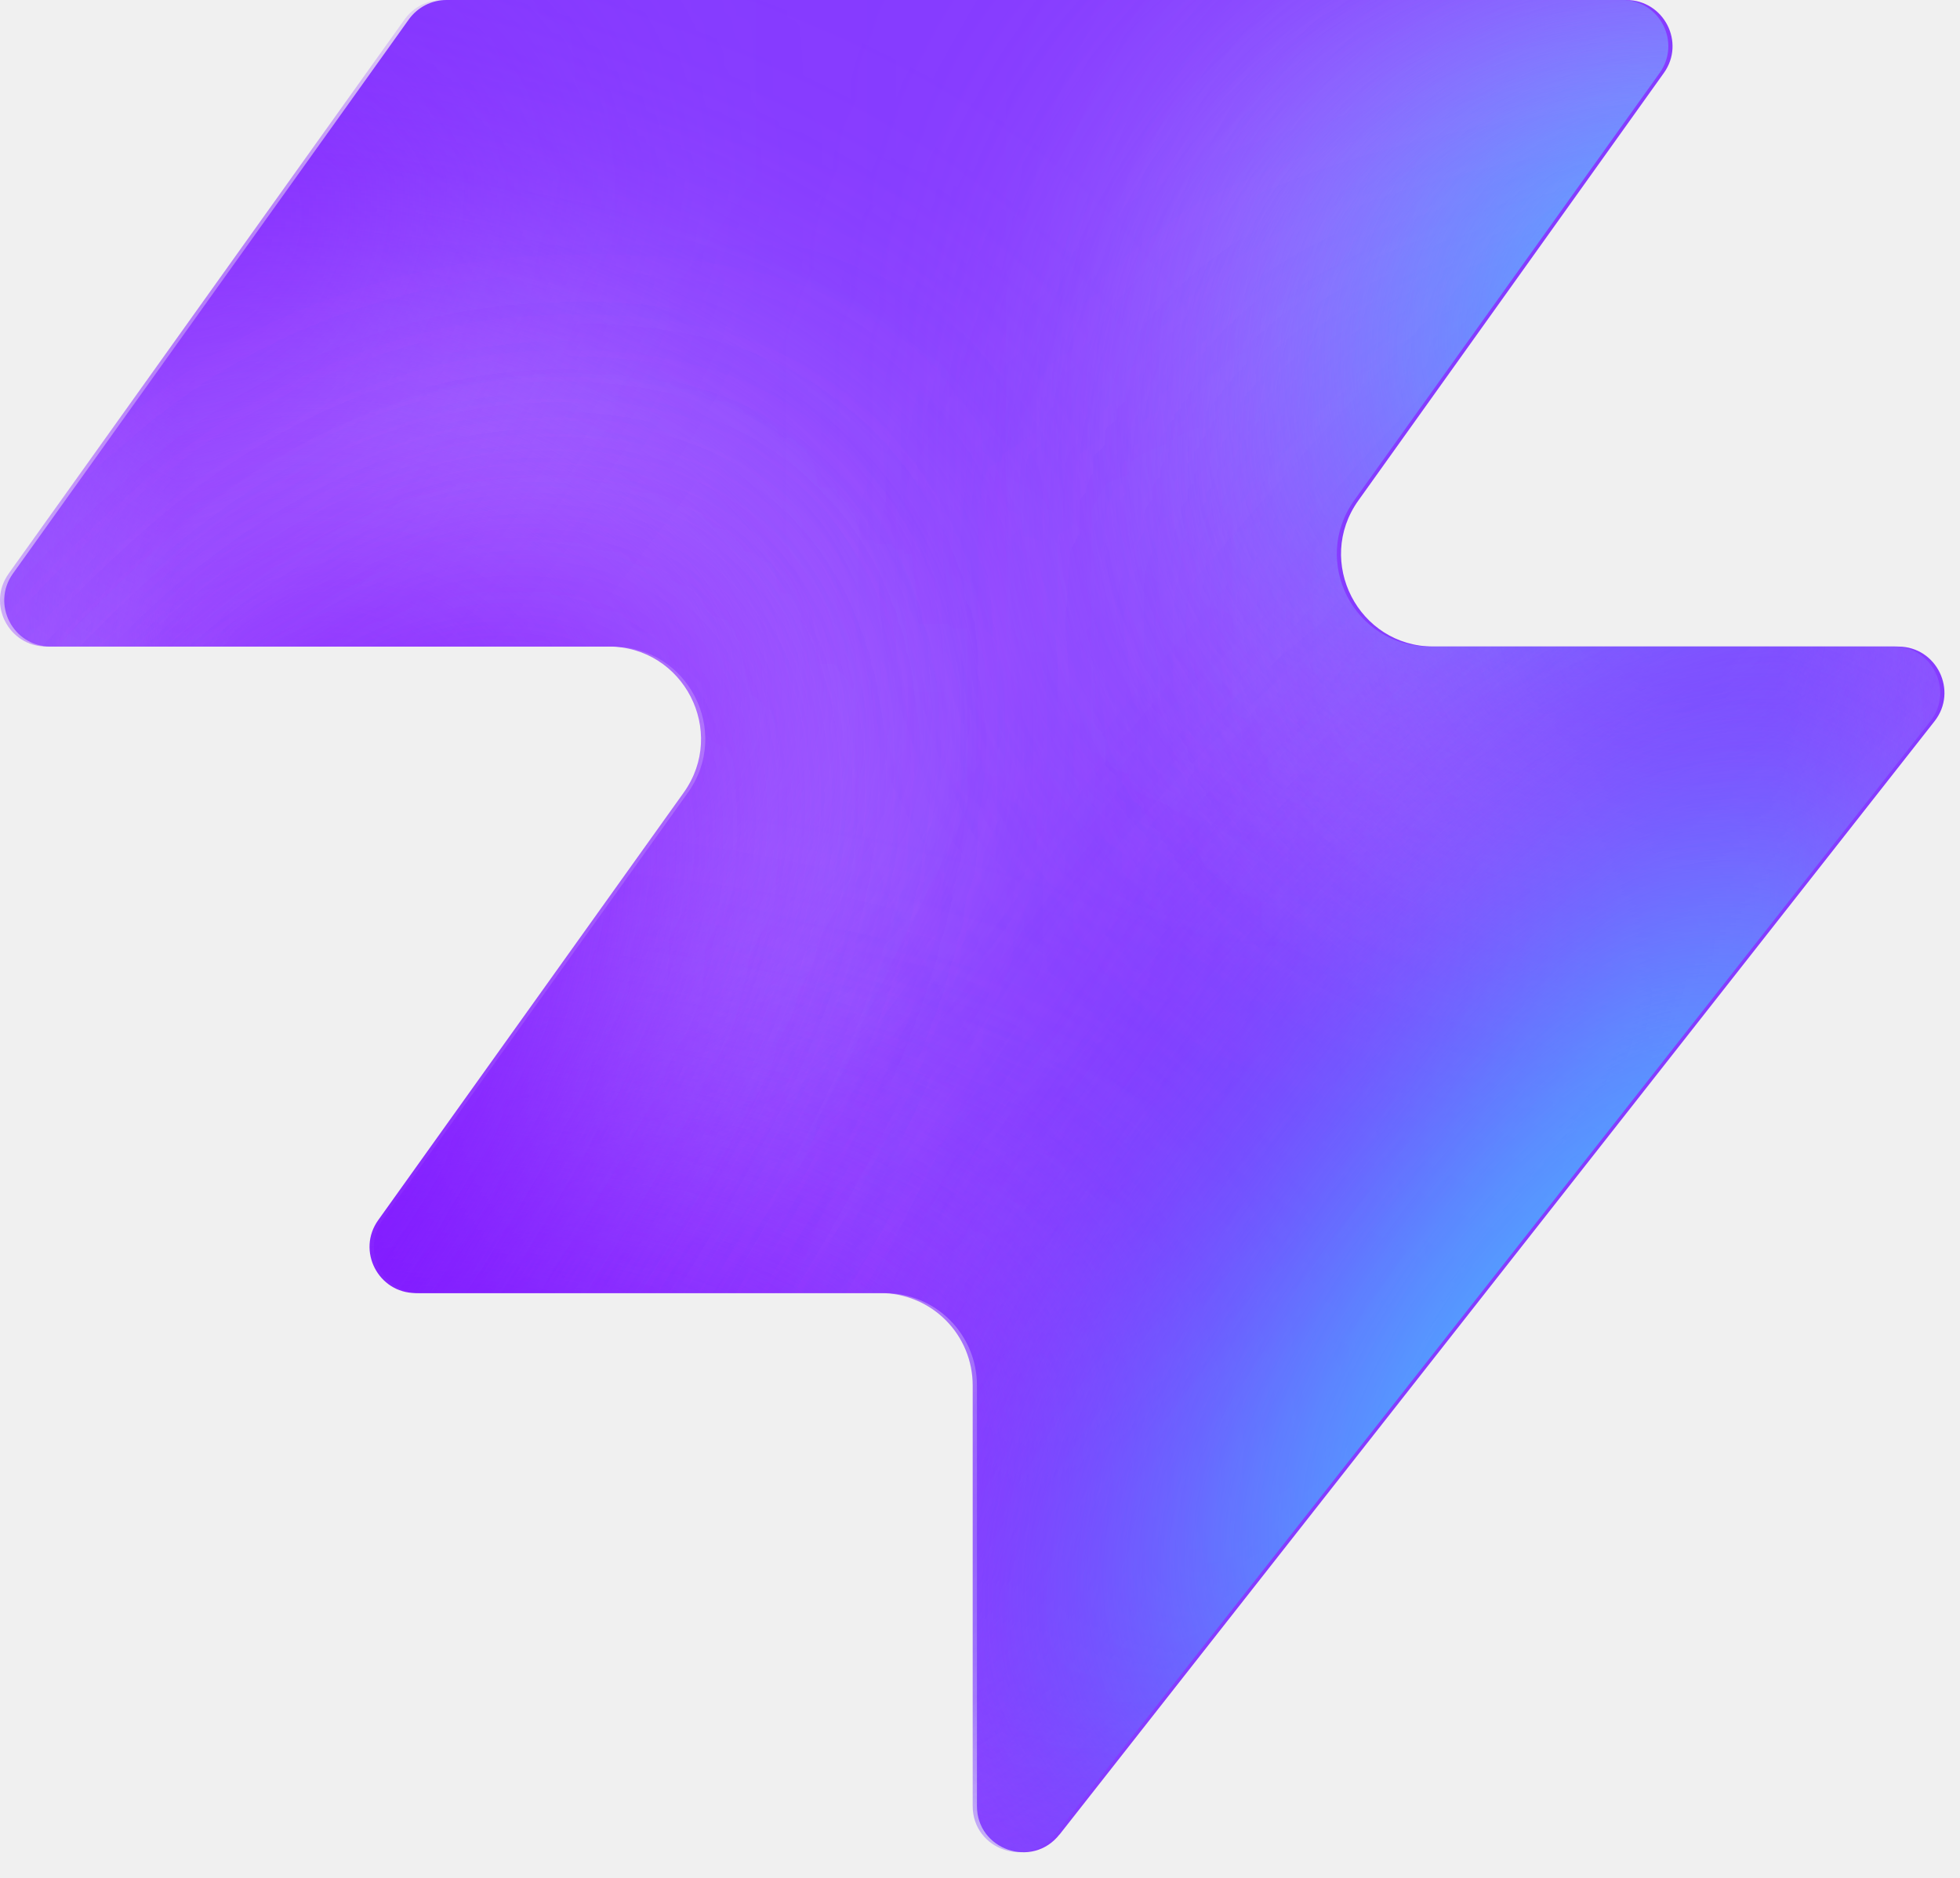
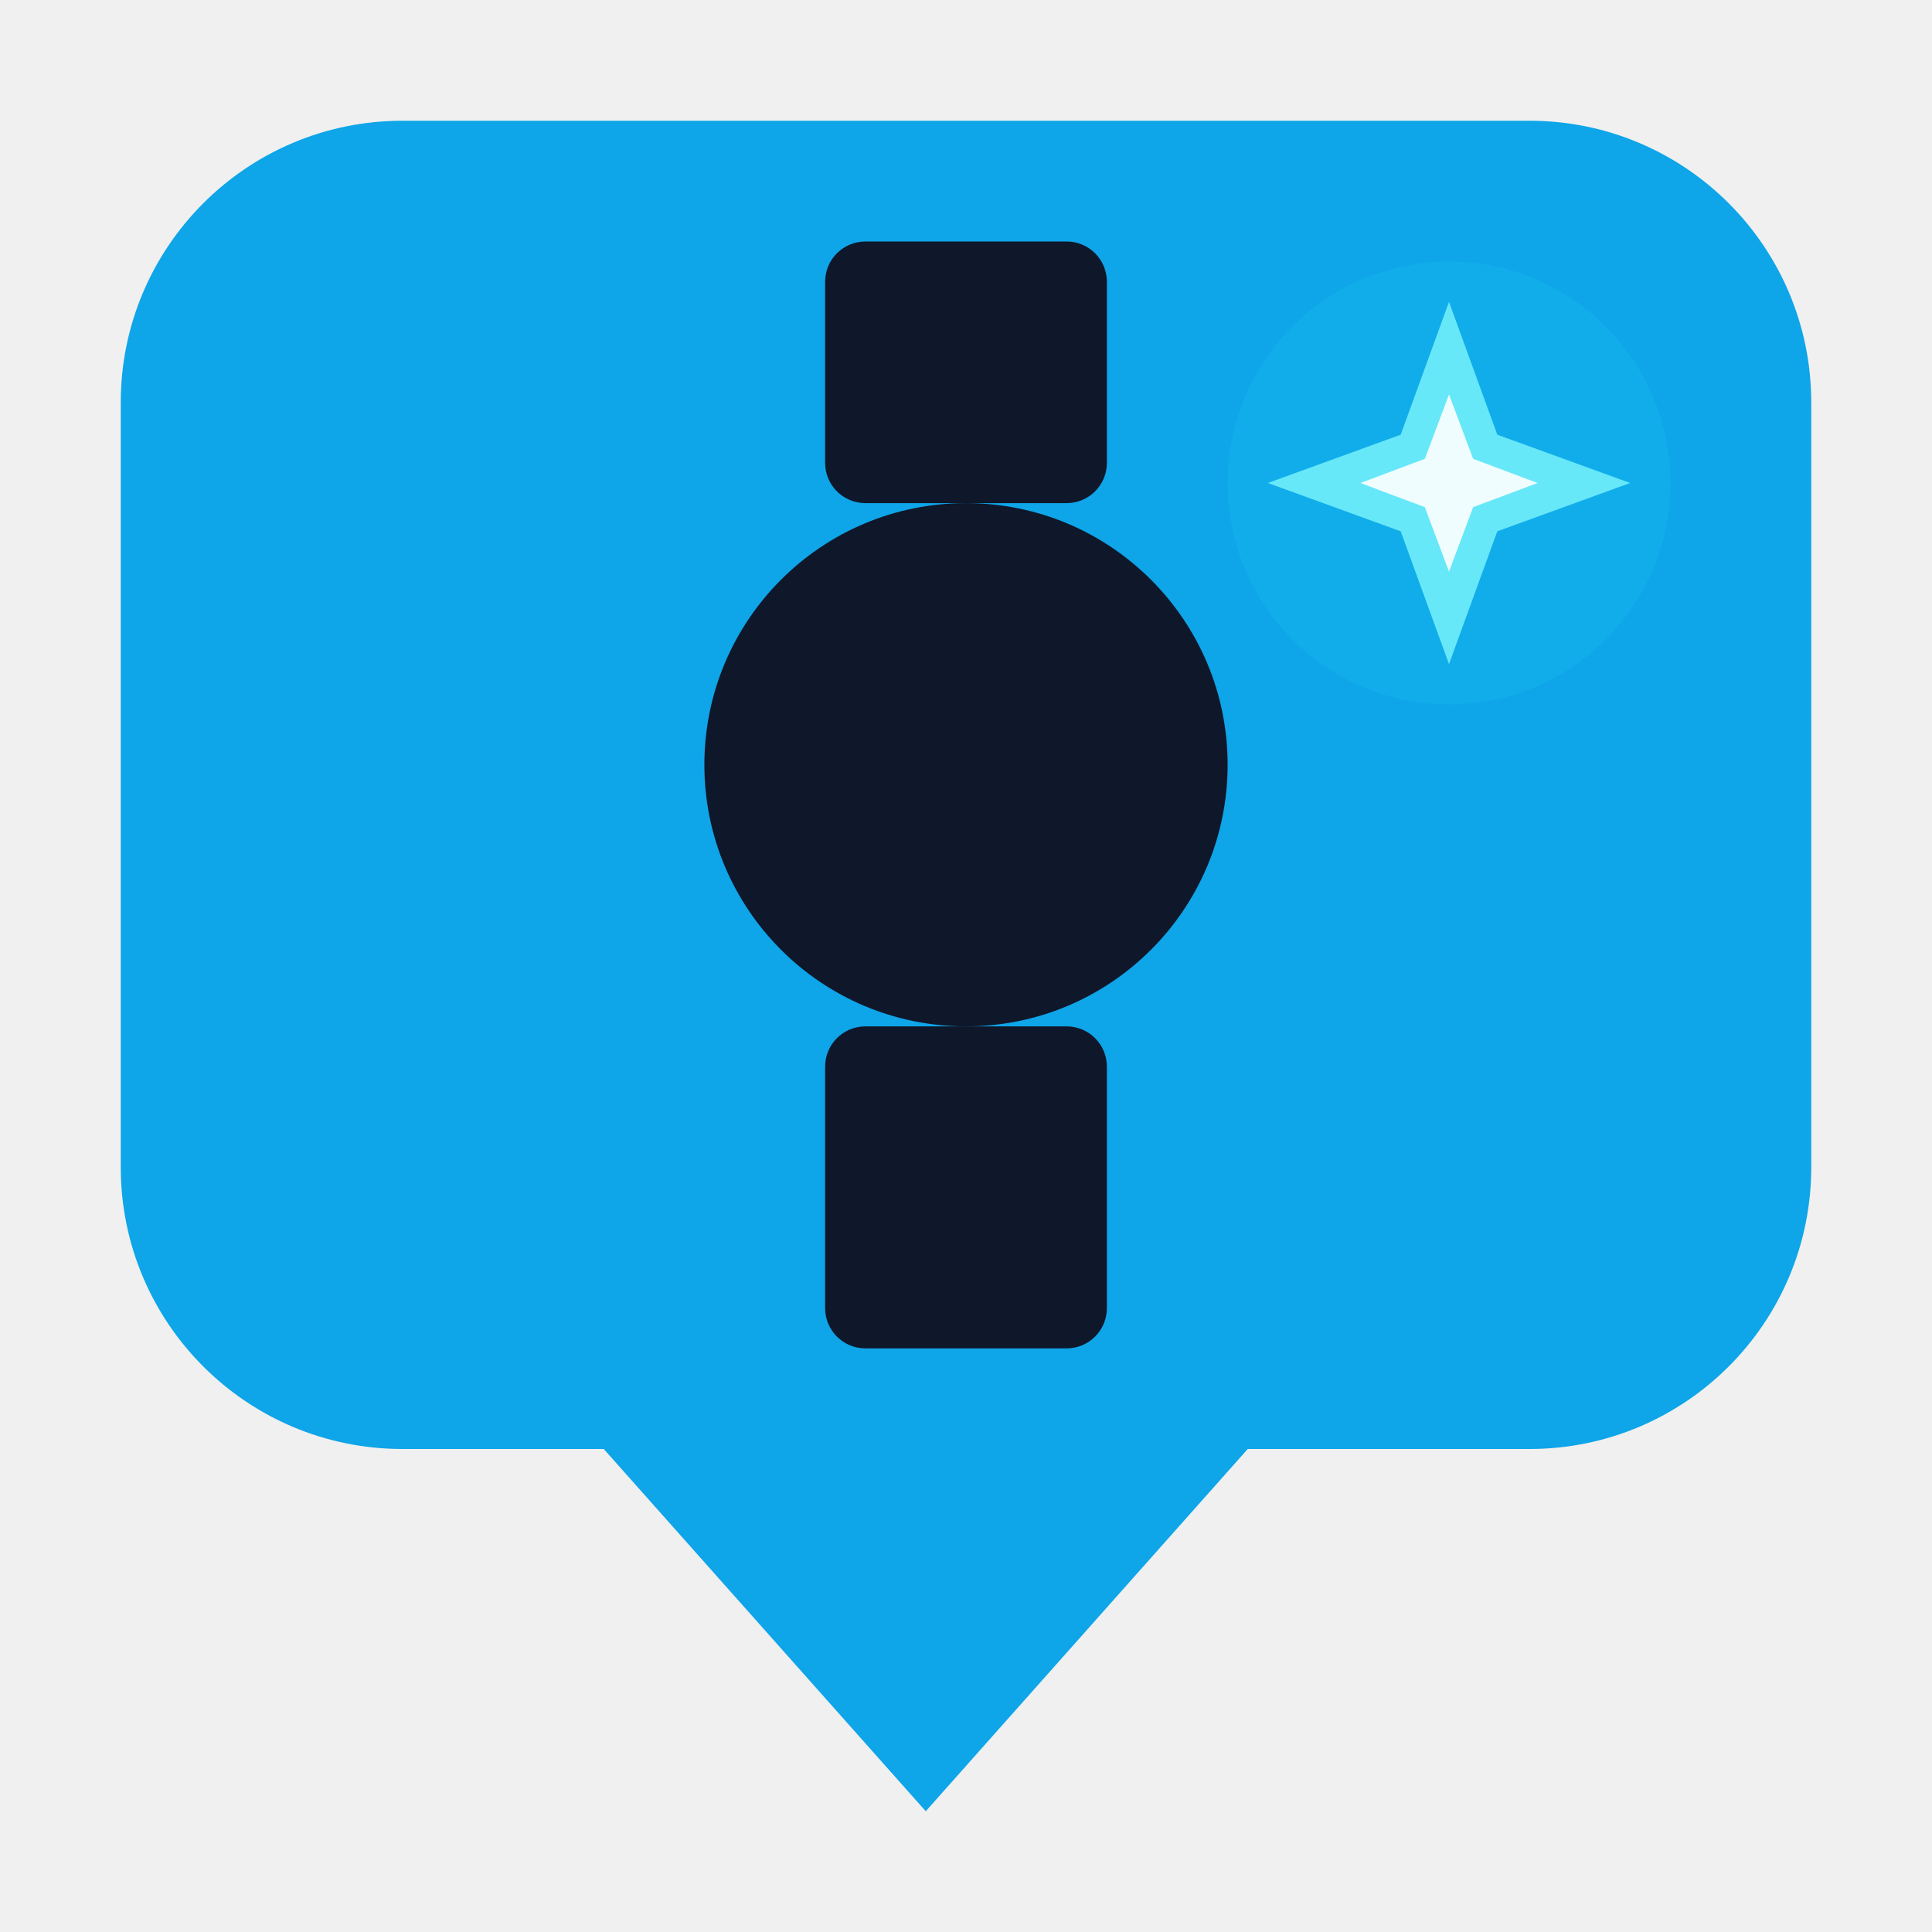
- <svg xmlns="http://www.w3.org/2000/svg" width="48" height="46" fill="none" viewBox="0 0 48 46">
-   <path fill="#863bff" d="M25.946 44.938c-.664.845-2.021.375-2.021-.698V33.937a2.26 2.26 0 0 0-2.262-2.262H10.287c-.92 0-1.456-1.04-.92-1.788l7.48-10.471c1.07-1.497 0-3.578-1.842-3.578H1.237c-.92 0-1.456-1.04-.92-1.788L10.013.474c.214-.297.556-.474.92-.474h28.894c.92 0 1.456 1.04.92 1.788l-7.48 10.471c-1.07 1.498 0 3.579 1.842 3.579h11.377c.943 0 1.473 1.088.89 1.83L25.947 44.94z" style="fill:#863bff;fill:color(display-p3 .525 .23 1);fill-opacity:1" />
-   <mask id="a" width="48" height="46" x="0" y="0" maskUnits="userSpaceOnUse" style="mask-type:alpha">
-     <path fill="#000" d="M25.842 44.938c-.664.844-2.021.375-2.021-.698V33.937a2.26 2.26 0 0 0-2.262-2.262H10.183c-.92 0-1.456-1.04-.92-1.788l7.48-10.471c1.07-1.498 0-3.579-1.842-3.579H1.133c-.92 0-1.456-1.04-.92-1.787L9.91.473c.214-.297.556-.474.92-.474h28.894c.92 0 1.456 1.04.92 1.788l-7.48 10.471c-1.07 1.498 0 3.578 1.842 3.578h11.377c.943 0 1.473 1.088.89 1.832L25.843 44.94z" style="fill:#000;fill-opacity:1" />
-   </mask>
-   <g mask="url(#a)">
-     <g filter="url(#b)">
-       <ellipse cx="5.508" cy="14.704" fill="#ede6ff" rx="5.508" ry="14.704" style="fill:#ede6ff;fill:color(display-p3 .927 .903 1);fill-opacity:1" transform="matrix(.00324 1 1 -.00324 -4.47 31.516)" />
-     </g>
-     <g filter="url(#c)">
-       <ellipse cx="10.399" cy="29.851" fill="#ede6ff" rx="10.399" ry="29.851" style="fill:#ede6ff;fill:color(display-p3 .927 .903 1);fill-opacity:1" transform="matrix(.00324 1 1 -.00324 -39.328 7.883)" />
-     </g>
-     <g filter="url(#d)">
-       <ellipse cx="5.508" cy="30.487" fill="#7e14ff" rx="5.508" ry="30.487" style="fill:#7e14ff;fill:color(display-p3 .492 .077 1);fill-opacity:1" transform="rotate(89.814 -25.913 -14.639)scale(1 -1)" />
-     </g>
-     <g filter="url(#e)">
-       <ellipse cx="5.508" cy="30.599" fill="#7e14ff" rx="5.508" ry="30.599" style="fill:#7e14ff;fill:color(display-p3 .492 .077 1);fill-opacity:1" transform="rotate(89.814 -32.644 -3.334)scale(1 -1)" />
-     </g>
-     <g filter="url(#f)">
-       <ellipse cx="5.508" cy="30.599" fill="#7e14ff" rx="5.508" ry="30.599" style="fill:#7e14ff;fill:color(display-p3 .492 .077 1);fill-opacity:1" transform="matrix(.00324 1 1 -.00324 -34.34 30.47)" />
-     </g>
-     <g filter="url(#g)">
-       <ellipse cx="14.072" cy="22.078" fill="#ede6ff" rx="14.072" ry="22.078" style="fill:#ede6ff;fill:color(display-p3 .927 .903 1);fill-opacity:1" transform="rotate(93.35 24.506 48.493)scale(-1 1)" />
-     </g>
-     <g filter="url(#h)">
-       <ellipse cx="3.47" cy="21.501" fill="#7e14ff" rx="3.47" ry="21.501" style="fill:#7e14ff;fill:color(display-p3 .492 .077 1);fill-opacity:1" transform="rotate(89.009 28.708 47.59)scale(-1 1)" />
-     </g>
-     <g filter="url(#i)">
-       <ellipse cx="3.47" cy="21.501" fill="#7e14ff" rx="3.47" ry="21.501" style="fill:#7e14ff;fill:color(display-p3 .492 .077 1);fill-opacity:1" transform="rotate(89.009 28.708 47.59)scale(-1 1)" />
-     </g>
-     <g filter="url(#j)">
-       <ellipse cx=".387" cy="8.972" fill="#7e14ff" rx="4.407" ry="29.108" style="fill:#7e14ff;fill:color(display-p3 .492 .077 1);fill-opacity:1" transform="rotate(39.51 .387 8.972)" />
-     </g>
-     <g filter="url(#k)">
-       <ellipse cx="47.523" cy="-6.092" fill="#7e14ff" rx="4.407" ry="29.108" style="fill:#7e14ff;fill:color(display-p3 .492 .077 1);fill-opacity:1" transform="rotate(37.892 47.523 -6.092)" />
-     </g>
-     <g filter="url(#l)">
-       <ellipse cx="41.412" cy="6.333" fill="#47bfff" rx="5.971" ry="9.665" style="fill:#47bfff;fill:color(display-p3 .28 .748 1);fill-opacity:1" transform="rotate(37.892 41.412 6.333)" />
-     </g>
-     <g filter="url(#m)">
-       <ellipse cx="-1.879" cy="38.332" fill="#7e14ff" rx="4.407" ry="29.108" style="fill:#7e14ff;fill:color(display-p3 .492 .077 1);fill-opacity:1" transform="rotate(37.892 -1.88 38.332)" />
-     </g>
-     <g filter="url(#n)">
-       <ellipse cx="-1.879" cy="38.332" fill="#7e14ff" rx="4.407" ry="29.108" style="fill:#7e14ff;fill:color(display-p3 .492 .077 1);fill-opacity:1" transform="rotate(37.892 -1.88 38.332)" />
-     </g>
-     <g filter="url(#o)">
-       <ellipse cx="35.651" cy="29.907" fill="#7e14ff" rx="4.407" ry="29.108" style="fill:#7e14ff;fill:color(display-p3 .492 .077 1);fill-opacity:1" transform="rotate(37.892 35.651 29.907)" />
-     </g>
-     <g filter="url(#p)">
-       <ellipse cx="38.418" cy="32.4" fill="#47bfff" rx="5.971" ry="15.297" style="fill:#47bfff;fill:color(display-p3 .28 .748 1);fill-opacity:1" transform="rotate(37.892 38.418 32.4)" />
-     </g>
+ <svg xmlns="http://www.w3.org/2000/svg" width="48" height="48" viewBox="0 0 48 48" fill="none">
+   <path d="M10 3C6.134 3 3 6.134 3 10V29C3 32.866 6.134 36 10 36H15L23 45L31 36H38C41.866 36 45 32.866 45 29V10C45 6.134 41.866 3 38 3H10Z" fill="#0ea5e9" />
+   <circle cx="24" cy="19" r="6.5" fill="#0f172a" />
+   <rect x="20.5" y="6" width="7" height="6.5" rx="1" fill="#0f172a" />
+   <rect x="20.5" y="25.5" width="7" height="8" rx="1" fill="#0f172a" />
+   <g transform="translate(36 12)">
+     <circle r="5.5" fill="#22d3ee" opacity="0.18" />
+     <path d="M0 -4.5L1.2 -1.2L4.5 0L1.2 1.2L0 4.5L-1.2 1.2L-4.5 0L-1.2 -1.2L0 -4.5Z" fill="#67e8f9" />
+     <path d="M0 -2.2L0.6 -0.6L2.2 0L0.6 0.6L0 2.2L-0.6 0.6L-2.2 0L-0.6 -0.6L0 -2.2Z" fill="white" opacity="0.9" />
  </g>
-   <defs>
-     <filter id="b" width="60.045" height="41.654" x="-19.77" y="16.149" color-interpolation-filters="sRGB" filterUnits="userSpaceOnUse">
-       <feFlood flood-opacity="0" result="BackgroundImageFix" />
-       <feBlend in="SourceGraphic" in2="BackgroundImageFix" result="shape" />
-       <feGaussianBlur result="effect1_foregroundBlur_2002_17158" stdDeviation="7.659" />
-     </filter>
-     <filter id="c" width="90.34" height="51.437" x="-54.613" y="-7.533" color-interpolation-filters="sRGB" filterUnits="userSpaceOnUse">
-       <feFlood flood-opacity="0" result="BackgroundImageFix" />
-       <feBlend in="SourceGraphic" in2="BackgroundImageFix" result="shape" />
-       <feGaussianBlur result="effect1_foregroundBlur_2002_17158" stdDeviation="7.659" />
-     </filter>
-     <filter id="d" width="79.355" height="29.4" x="-49.64" y="2.03" color-interpolation-filters="sRGB" filterUnits="userSpaceOnUse">
-       <feFlood flood-opacity="0" result="BackgroundImageFix" />
-       <feBlend in="SourceGraphic" in2="BackgroundImageFix" result="shape" />
-       <feGaussianBlur result="effect1_foregroundBlur_2002_17158" stdDeviation="4.596" />
-     </filter>
-     <filter id="e" width="79.579" height="29.4" x="-45.045" y="20.029" color-interpolation-filters="sRGB" filterUnits="userSpaceOnUse">
-       <feFlood flood-opacity="0" result="BackgroundImageFix" />
-       <feBlend in="SourceGraphic" in2="BackgroundImageFix" result="shape" />
-       <feGaussianBlur result="effect1_foregroundBlur_2002_17158" stdDeviation="4.596" />
-     </filter>
-     <filter id="f" width="79.579" height="29.4" x="-43.513" y="21.178" color-interpolation-filters="sRGB" filterUnits="userSpaceOnUse">
-       <feFlood flood-opacity="0" result="BackgroundImageFix" />
-       <feBlend in="SourceGraphic" in2="BackgroundImageFix" result="shape" />
-       <feGaussianBlur result="effect1_foregroundBlur_2002_17158" stdDeviation="4.596" />
-     </filter>
-     <filter id="g" width="74.749" height="58.852" x="15.756" y="-17.901" color-interpolation-filters="sRGB" filterUnits="userSpaceOnUse">
-       <feFlood flood-opacity="0" result="BackgroundImageFix" />
-       <feBlend in="SourceGraphic" in2="BackgroundImageFix" result="shape" />
-       <feGaussianBlur result="effect1_foregroundBlur_2002_17158" stdDeviation="7.659" />
-     </filter>
-     <filter id="h" width="61.377" height="25.362" x="23.548" y="2.284" color-interpolation-filters="sRGB" filterUnits="userSpaceOnUse">
-       <feFlood flood-opacity="0" result="BackgroundImageFix" />
-       <feBlend in="SourceGraphic" in2="BackgroundImageFix" result="shape" />
-       <feGaussianBlur result="effect1_foregroundBlur_2002_17158" stdDeviation="4.596" />
-     </filter>
-     <filter id="i" width="61.377" height="25.362" x="23.548" y="2.284" color-interpolation-filters="sRGB" filterUnits="userSpaceOnUse">
-       <feFlood flood-opacity="0" result="BackgroundImageFix" />
-       <feBlend in="SourceGraphic" in2="BackgroundImageFix" result="shape" />
-       <feGaussianBlur result="effect1_foregroundBlur_2002_17158" stdDeviation="4.596" />
-     </filter>
-     <filter id="j" width="56.045" height="63.649" x="-27.636" y="-22.853" color-interpolation-filters="sRGB" filterUnits="userSpaceOnUse">
-       <feFlood flood-opacity="0" result="BackgroundImageFix" />
-       <feBlend in="SourceGraphic" in2="BackgroundImageFix" result="shape" />
-       <feGaussianBlur result="effect1_foregroundBlur_2002_17158" stdDeviation="4.596" />
-     </filter>
-     <filter id="k" width="54.814" height="64.646" x="20.116" y="-38.415" color-interpolation-filters="sRGB" filterUnits="userSpaceOnUse">
-       <feFlood flood-opacity="0" result="BackgroundImageFix" />
-       <feBlend in="SourceGraphic" in2="BackgroundImageFix" result="shape" />
-       <feGaussianBlur result="effect1_foregroundBlur_2002_17158" stdDeviation="4.596" />
-     </filter>
-     <filter id="l" width="33.541" height="35.313" x="24.641" y="-11.323" color-interpolation-filters="sRGB" filterUnits="userSpaceOnUse">
-       <feFlood flood-opacity="0" result="BackgroundImageFix" />
-       <feBlend in="SourceGraphic" in2="BackgroundImageFix" result="shape" />
-       <feGaussianBlur result="effect1_foregroundBlur_2002_17158" stdDeviation="4.596" />
-     </filter>
-     <filter id="m" width="54.814" height="64.646" x="-29.286" y="6.009" color-interpolation-filters="sRGB" filterUnits="userSpaceOnUse">
-       <feFlood flood-opacity="0" result="BackgroundImageFix" />
-       <feBlend in="SourceGraphic" in2="BackgroundImageFix" result="shape" />
-       <feGaussianBlur result="effect1_foregroundBlur_2002_17158" stdDeviation="4.596" />
-     </filter>
-     <filter id="n" width="54.814" height="64.646" x="-29.286" y="6.009" color-interpolation-filters="sRGB" filterUnits="userSpaceOnUse">
-       <feFlood flood-opacity="0" result="BackgroundImageFix" />
-       <feBlend in="SourceGraphic" in2="BackgroundImageFix" result="shape" />
-       <feGaussianBlur result="effect1_foregroundBlur_2002_17158" stdDeviation="4.596" />
-     </filter>
-     <filter id="o" width="54.814" height="64.646" x="8.244" y="-2.416" color-interpolation-filters="sRGB" filterUnits="userSpaceOnUse">
-       <feFlood flood-opacity="0" result="BackgroundImageFix" />
-       <feBlend in="SourceGraphic" in2="BackgroundImageFix" result="shape" />
-       <feGaussianBlur result="effect1_foregroundBlur_2002_17158" stdDeviation="4.596" />
-     </filter>
-     <filter id="p" width="39.409" height="43.623" x="18.713" y="10.588" color-interpolation-filters="sRGB" filterUnits="userSpaceOnUse">
-       <feFlood flood-opacity="0" result="BackgroundImageFix" />
-       <feBlend in="SourceGraphic" in2="BackgroundImageFix" result="shape" />
-       <feGaussianBlur result="effect1_foregroundBlur_2002_17158" stdDeviation="4.596" />
-     </filter>
-   </defs>
</svg>
